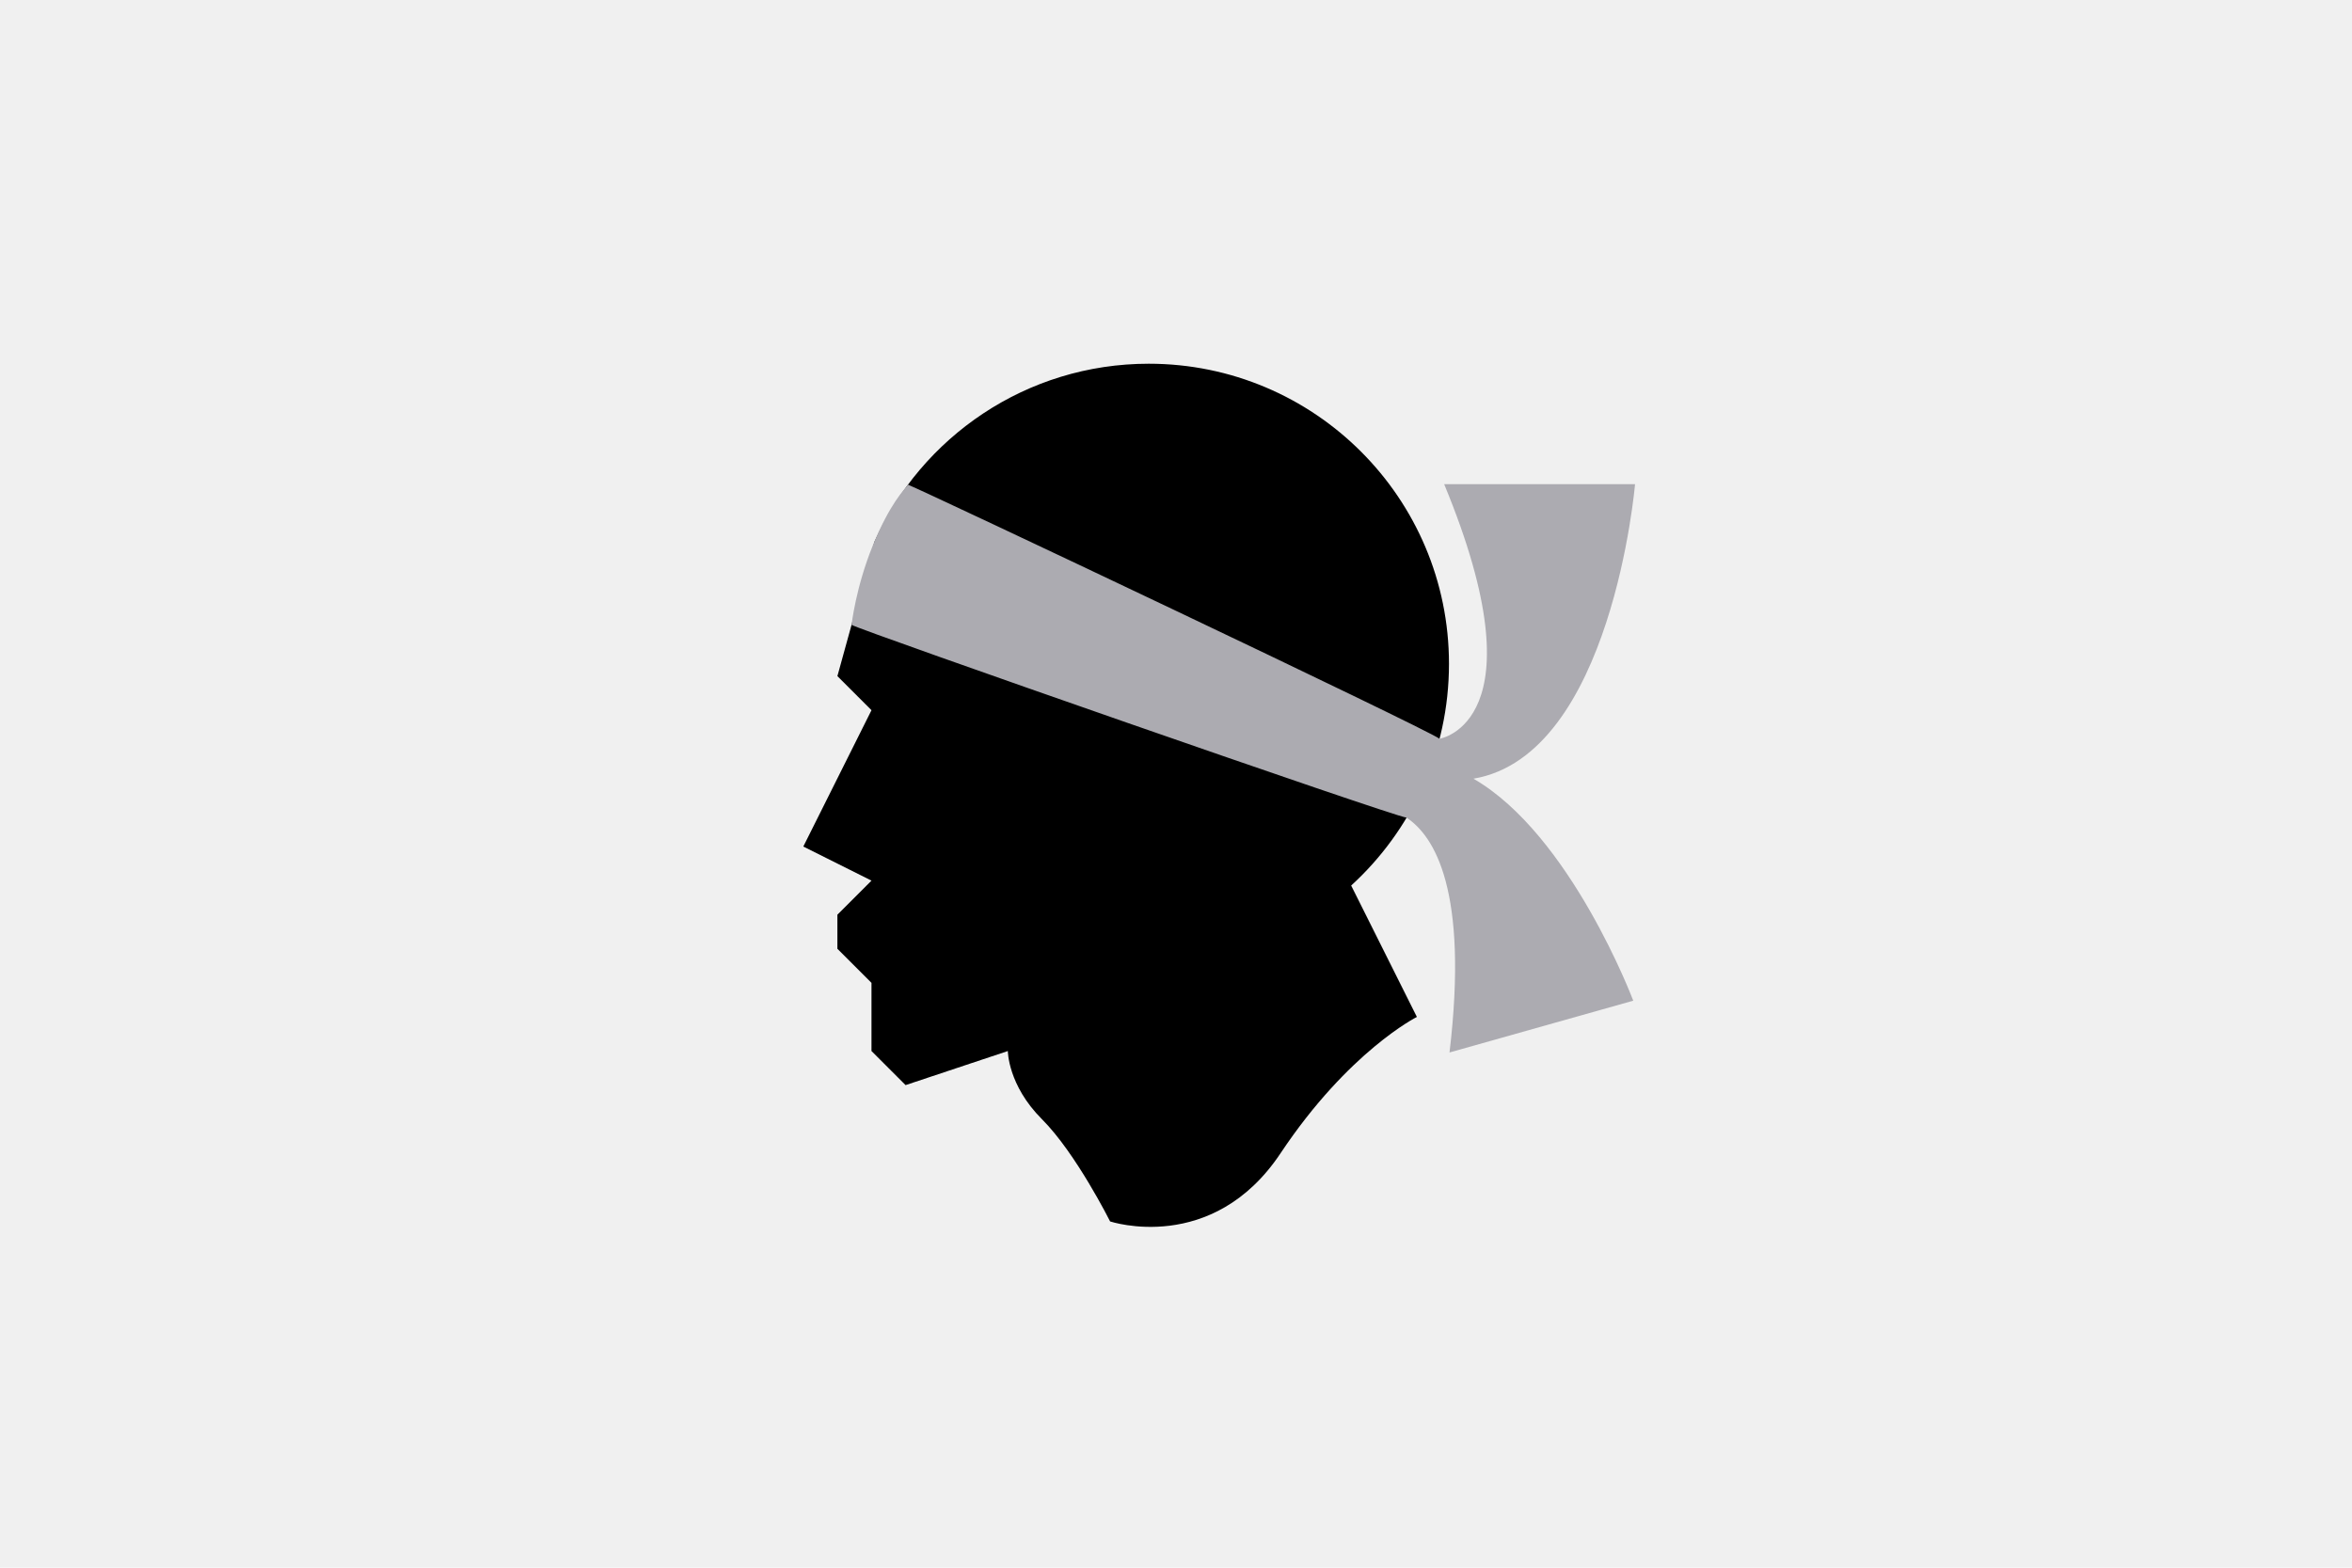
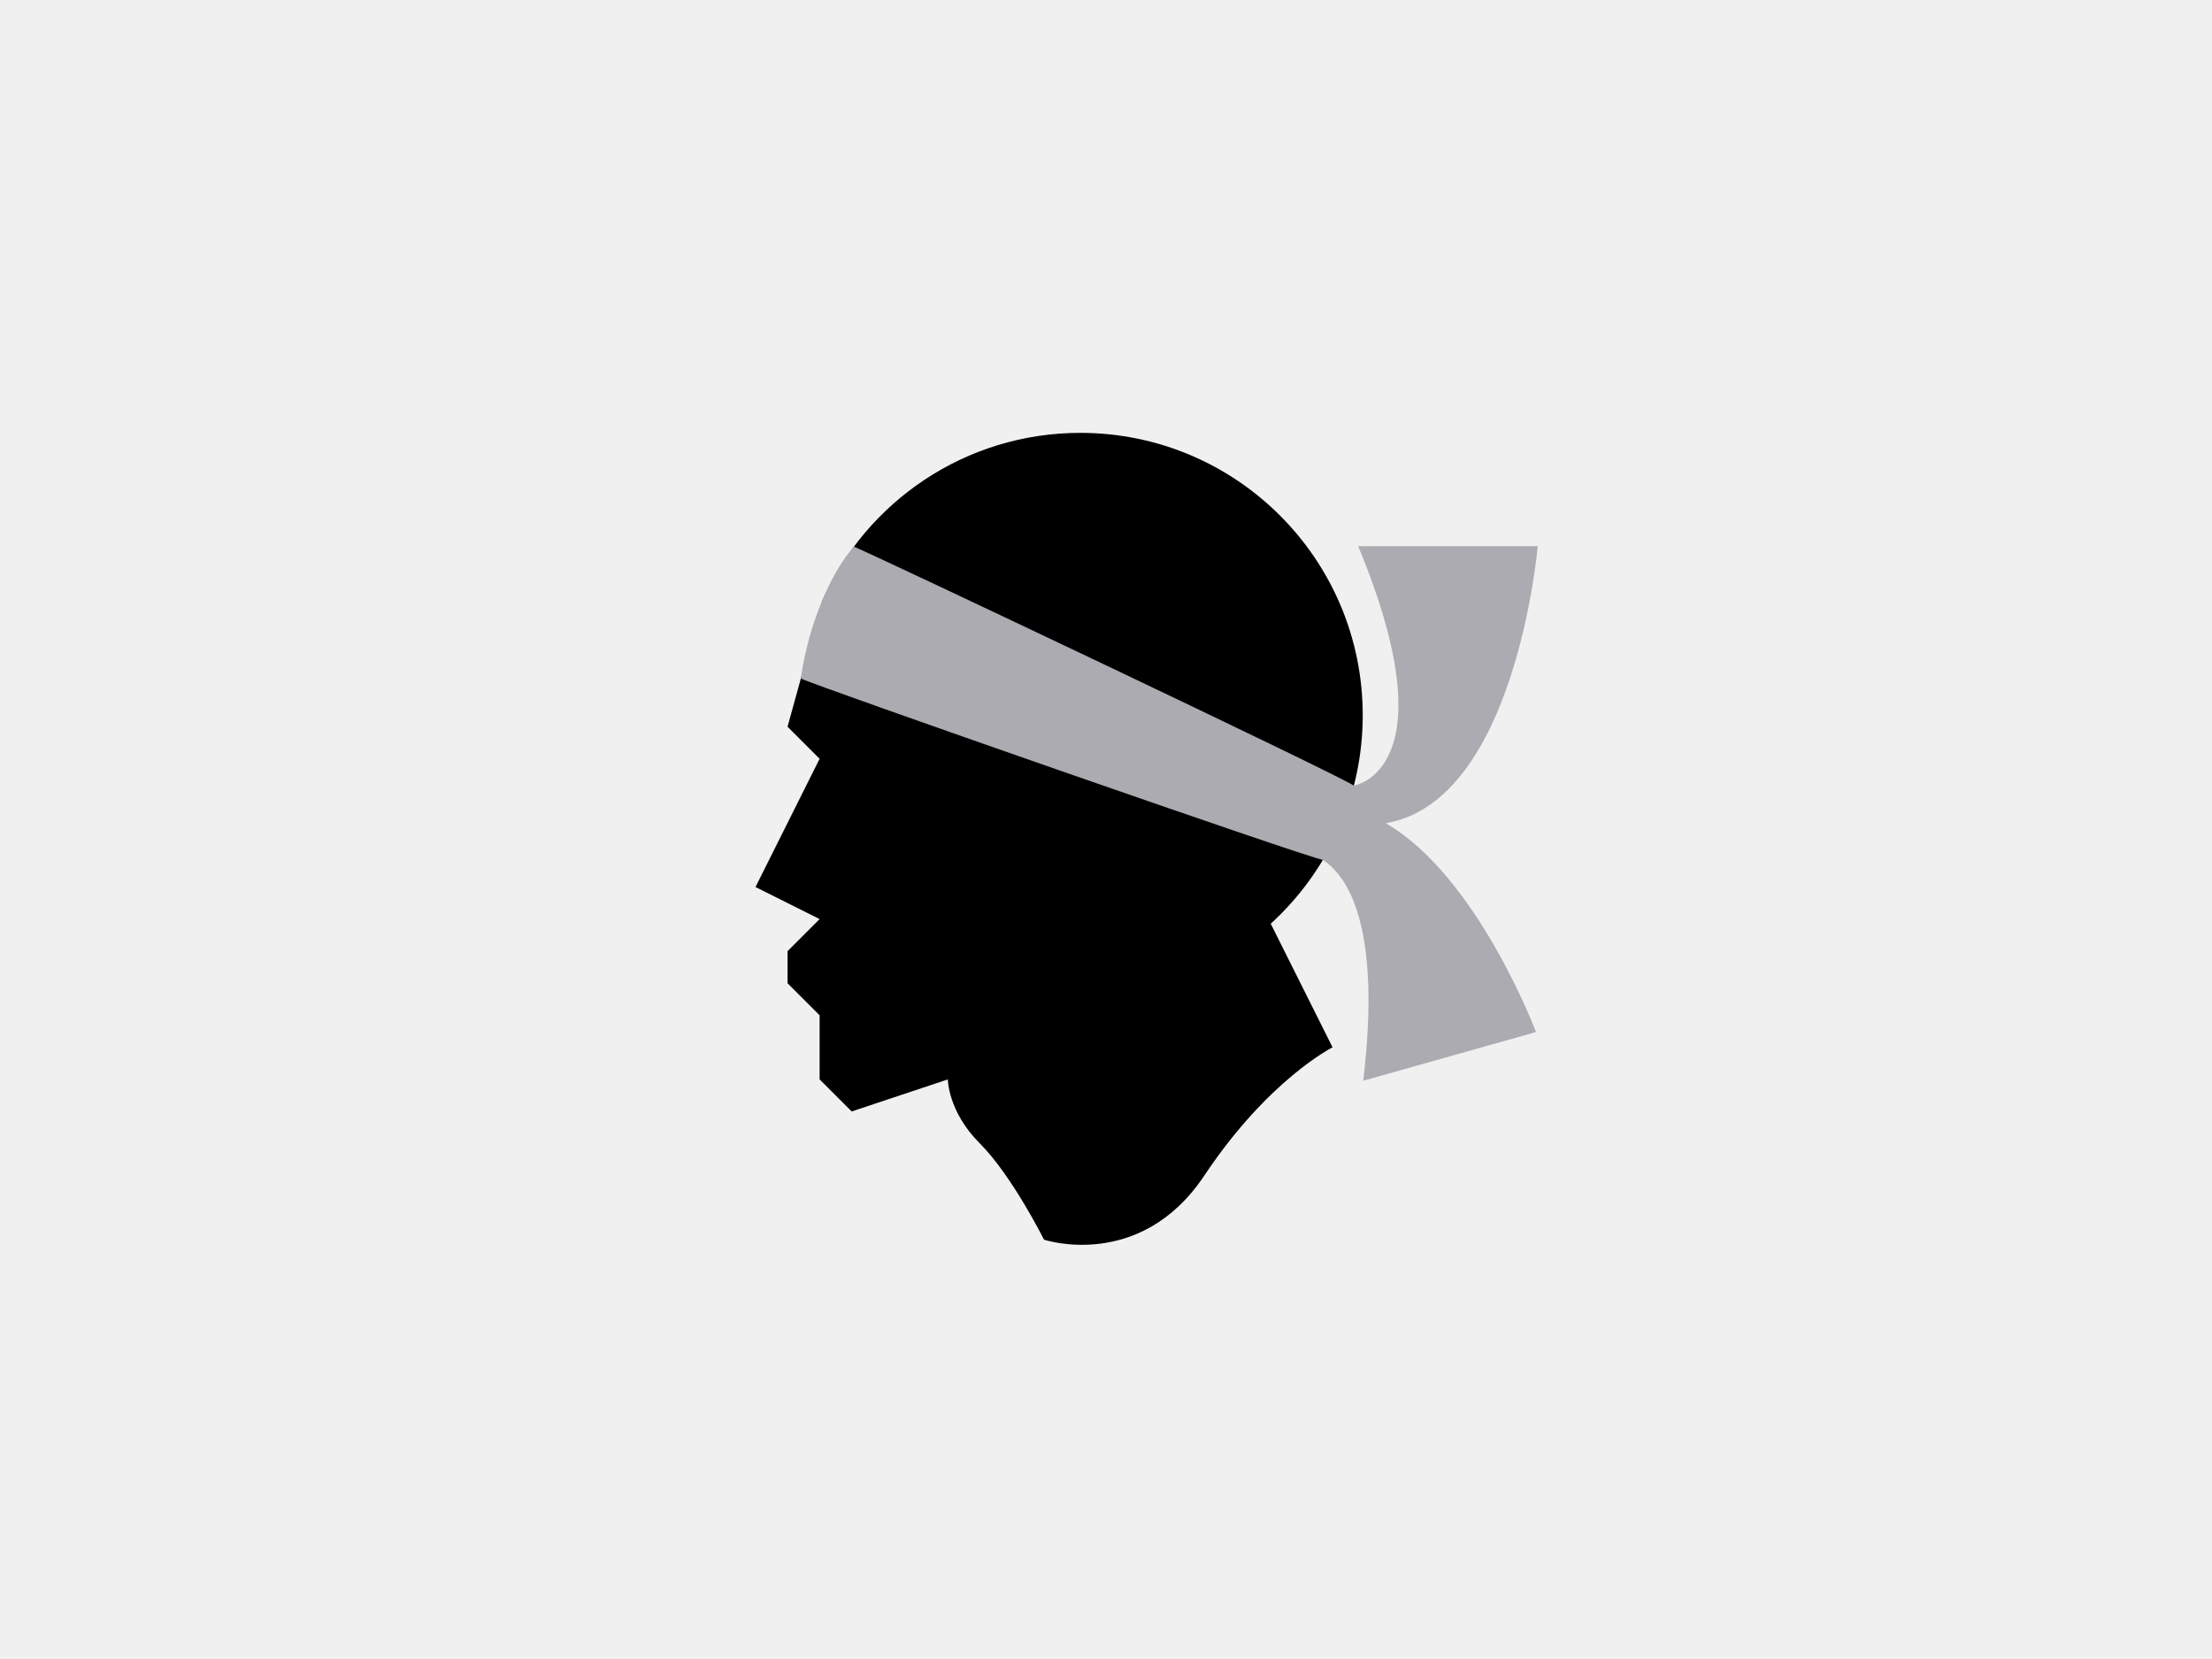
- <svg xmlns="http://www.w3.org/2000/svg" viewBox="0 0 512 341.3">
-   <rect style="fill:#F0F0F0;" width="512" height="341.337" />
-   <path d="M 315.424 144.551 C 315.424 108.455 286.163 79.194 250.067 79.194 C 223.432 79.194 200.532 95.134 190.352 117.99 L 182.29 147.213 L 189.711 154.634 L 174.871 184.316 L 189.711 191.737 L 182.29 199.158 L 182.29 206.579 L 189.711 214 L 189.711 228.84 L 197.132 236.261 L 219.393 228.84 C 219.393 228.84 219.393 236.261 226.814 243.68 C 234.235 251.1 241.655 265.942 241.655 265.942 C 241.655 265.942 263.916 273.363 278.756 251.102 C 293.596 228.841 308.438 221.42 308.438 221.42 L 294.133 192.81 C 307.213 180.859 315.424 163.667 315.424 144.551 Z" />
-   <path style="fill:#ACABB1;" d="M 320.751 169.545 C 350.903 164.458 355.927 105.415 355.927 105.415 L 314.374 105.415 C 335.892 157.357 313.37 160.851 313.37 160.851 C 310.318 158.581 201.121 106.851 197.658 105.535 C 196.824 106.651 193.755 109.582 190.023 118.709 C 186.291 127.836 185.374 136.047 185.374 136.047 C 187.123 137.186 303.092 177.68 306.157 178.018 C 312.24 181.996 319.726 193.889 315.542 229.155 L 355.538 217.882 C 355.536 217.882 341.963 181.773 320.751 169.545 Z" />
+ <svg xmlns="http://www.w3.org/2000/svg" viewBox="0 0 512 384.0">
+   <rect style="fill:#F0F0F0;" width="512" height="384.0" />
+   <g transform="translate(0 21)">
+     <path d="M 315.424 144.551 C 315.424 108.455 286.163 79.194 250.067 79.194 C 223.432 79.194 200.532 95.134 190.352 117.99 L 182.29 147.213 L 189.711 154.634 L 174.871 184.316 L 189.711 191.737 L 182.29 199.158 L 182.29 206.579 L 189.711 214 L 189.711 228.84 L 197.132 236.261 L 219.393 228.84 C 219.393 228.84 219.393 236.261 226.814 243.68 C 234.235 251.1 241.655 265.942 241.655 265.942 C 241.655 265.942 263.916 273.363 278.756 251.102 C 293.596 228.841 308.438 221.42 308.438 221.42 L 294.133 192.81 C 307.213 180.859 315.424 163.667 315.424 144.551 Z" />
+     <path style="fill:#ACABB1;" d="M 320.751 169.545 C 350.903 164.458 355.927 105.415 355.927 105.415 L 314.374 105.415 C 335.892 157.357 313.37 160.851 313.37 160.851 C 310.318 158.581 201.121 106.851 197.658 105.535 C 196.824 106.651 193.755 109.582 190.023 118.709 C 186.291 127.836 185.374 136.047 185.374 136.047 C 187.123 137.186 303.092 177.68 306.157 178.018 C 312.24 181.996 319.726 193.889 315.542 229.155 L 355.538 217.882 C 355.536 217.882 341.963 181.773 320.751 169.545 Z" />
+   </g>
</svg>
